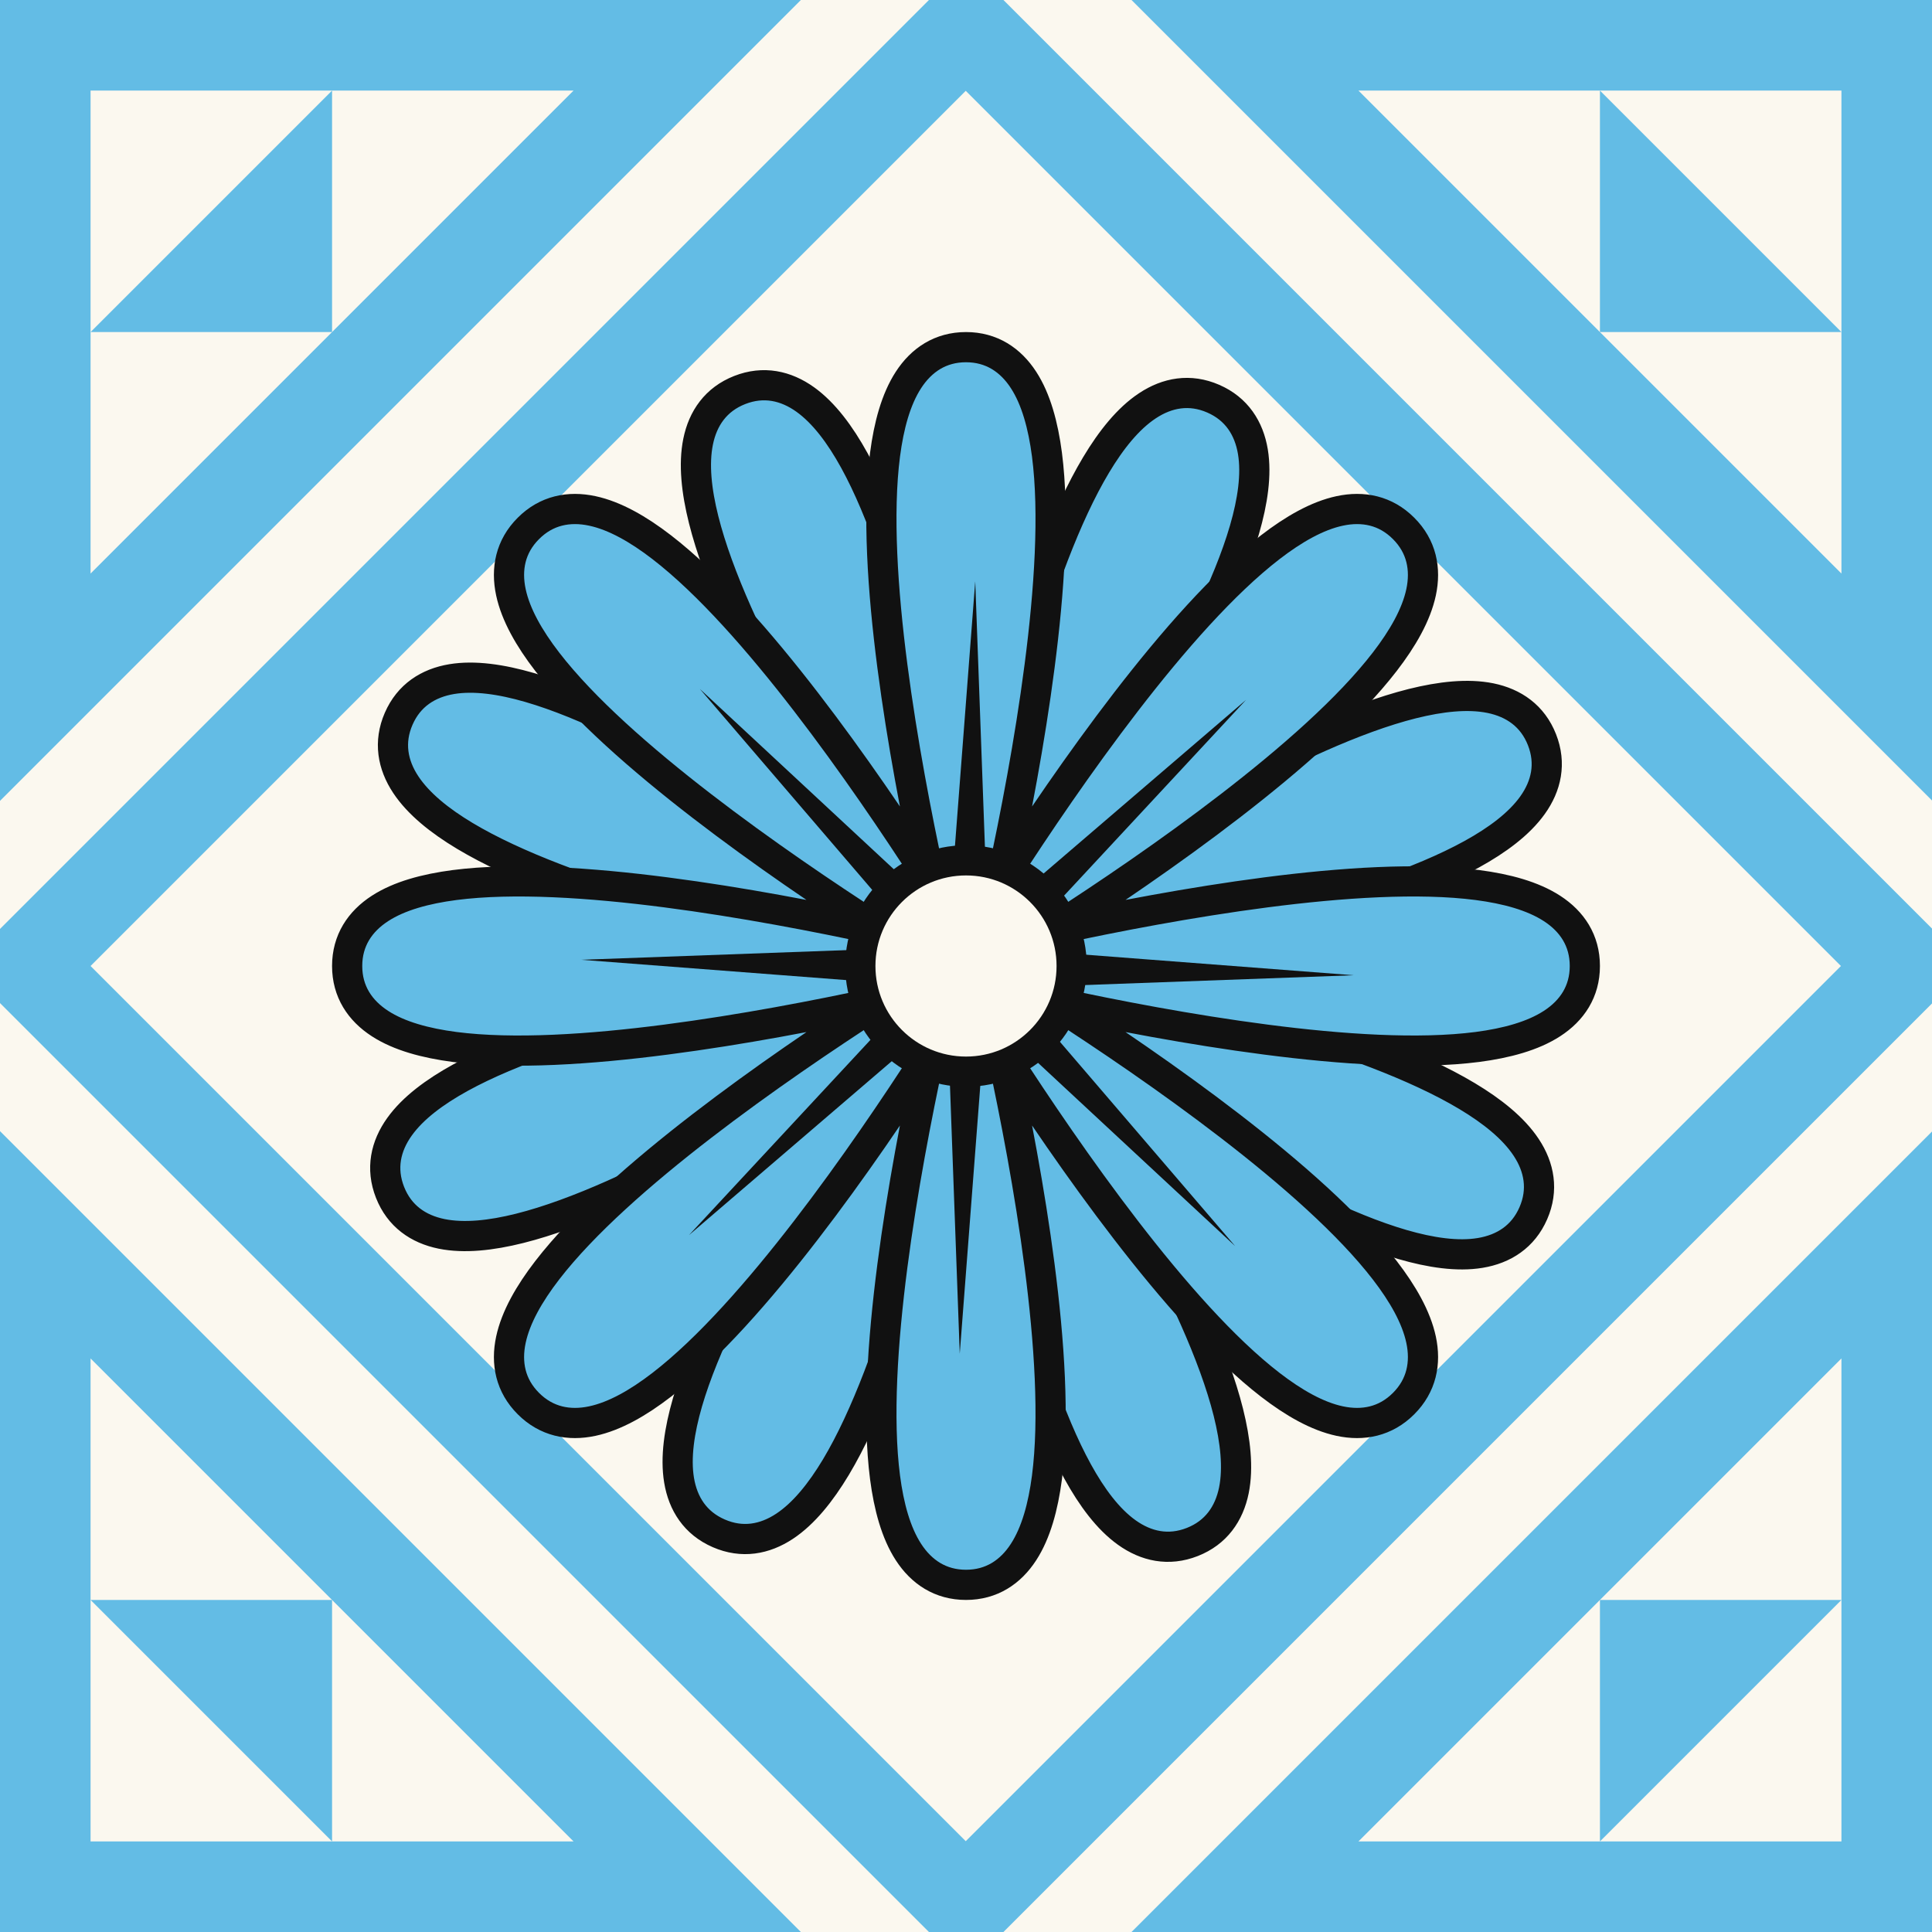
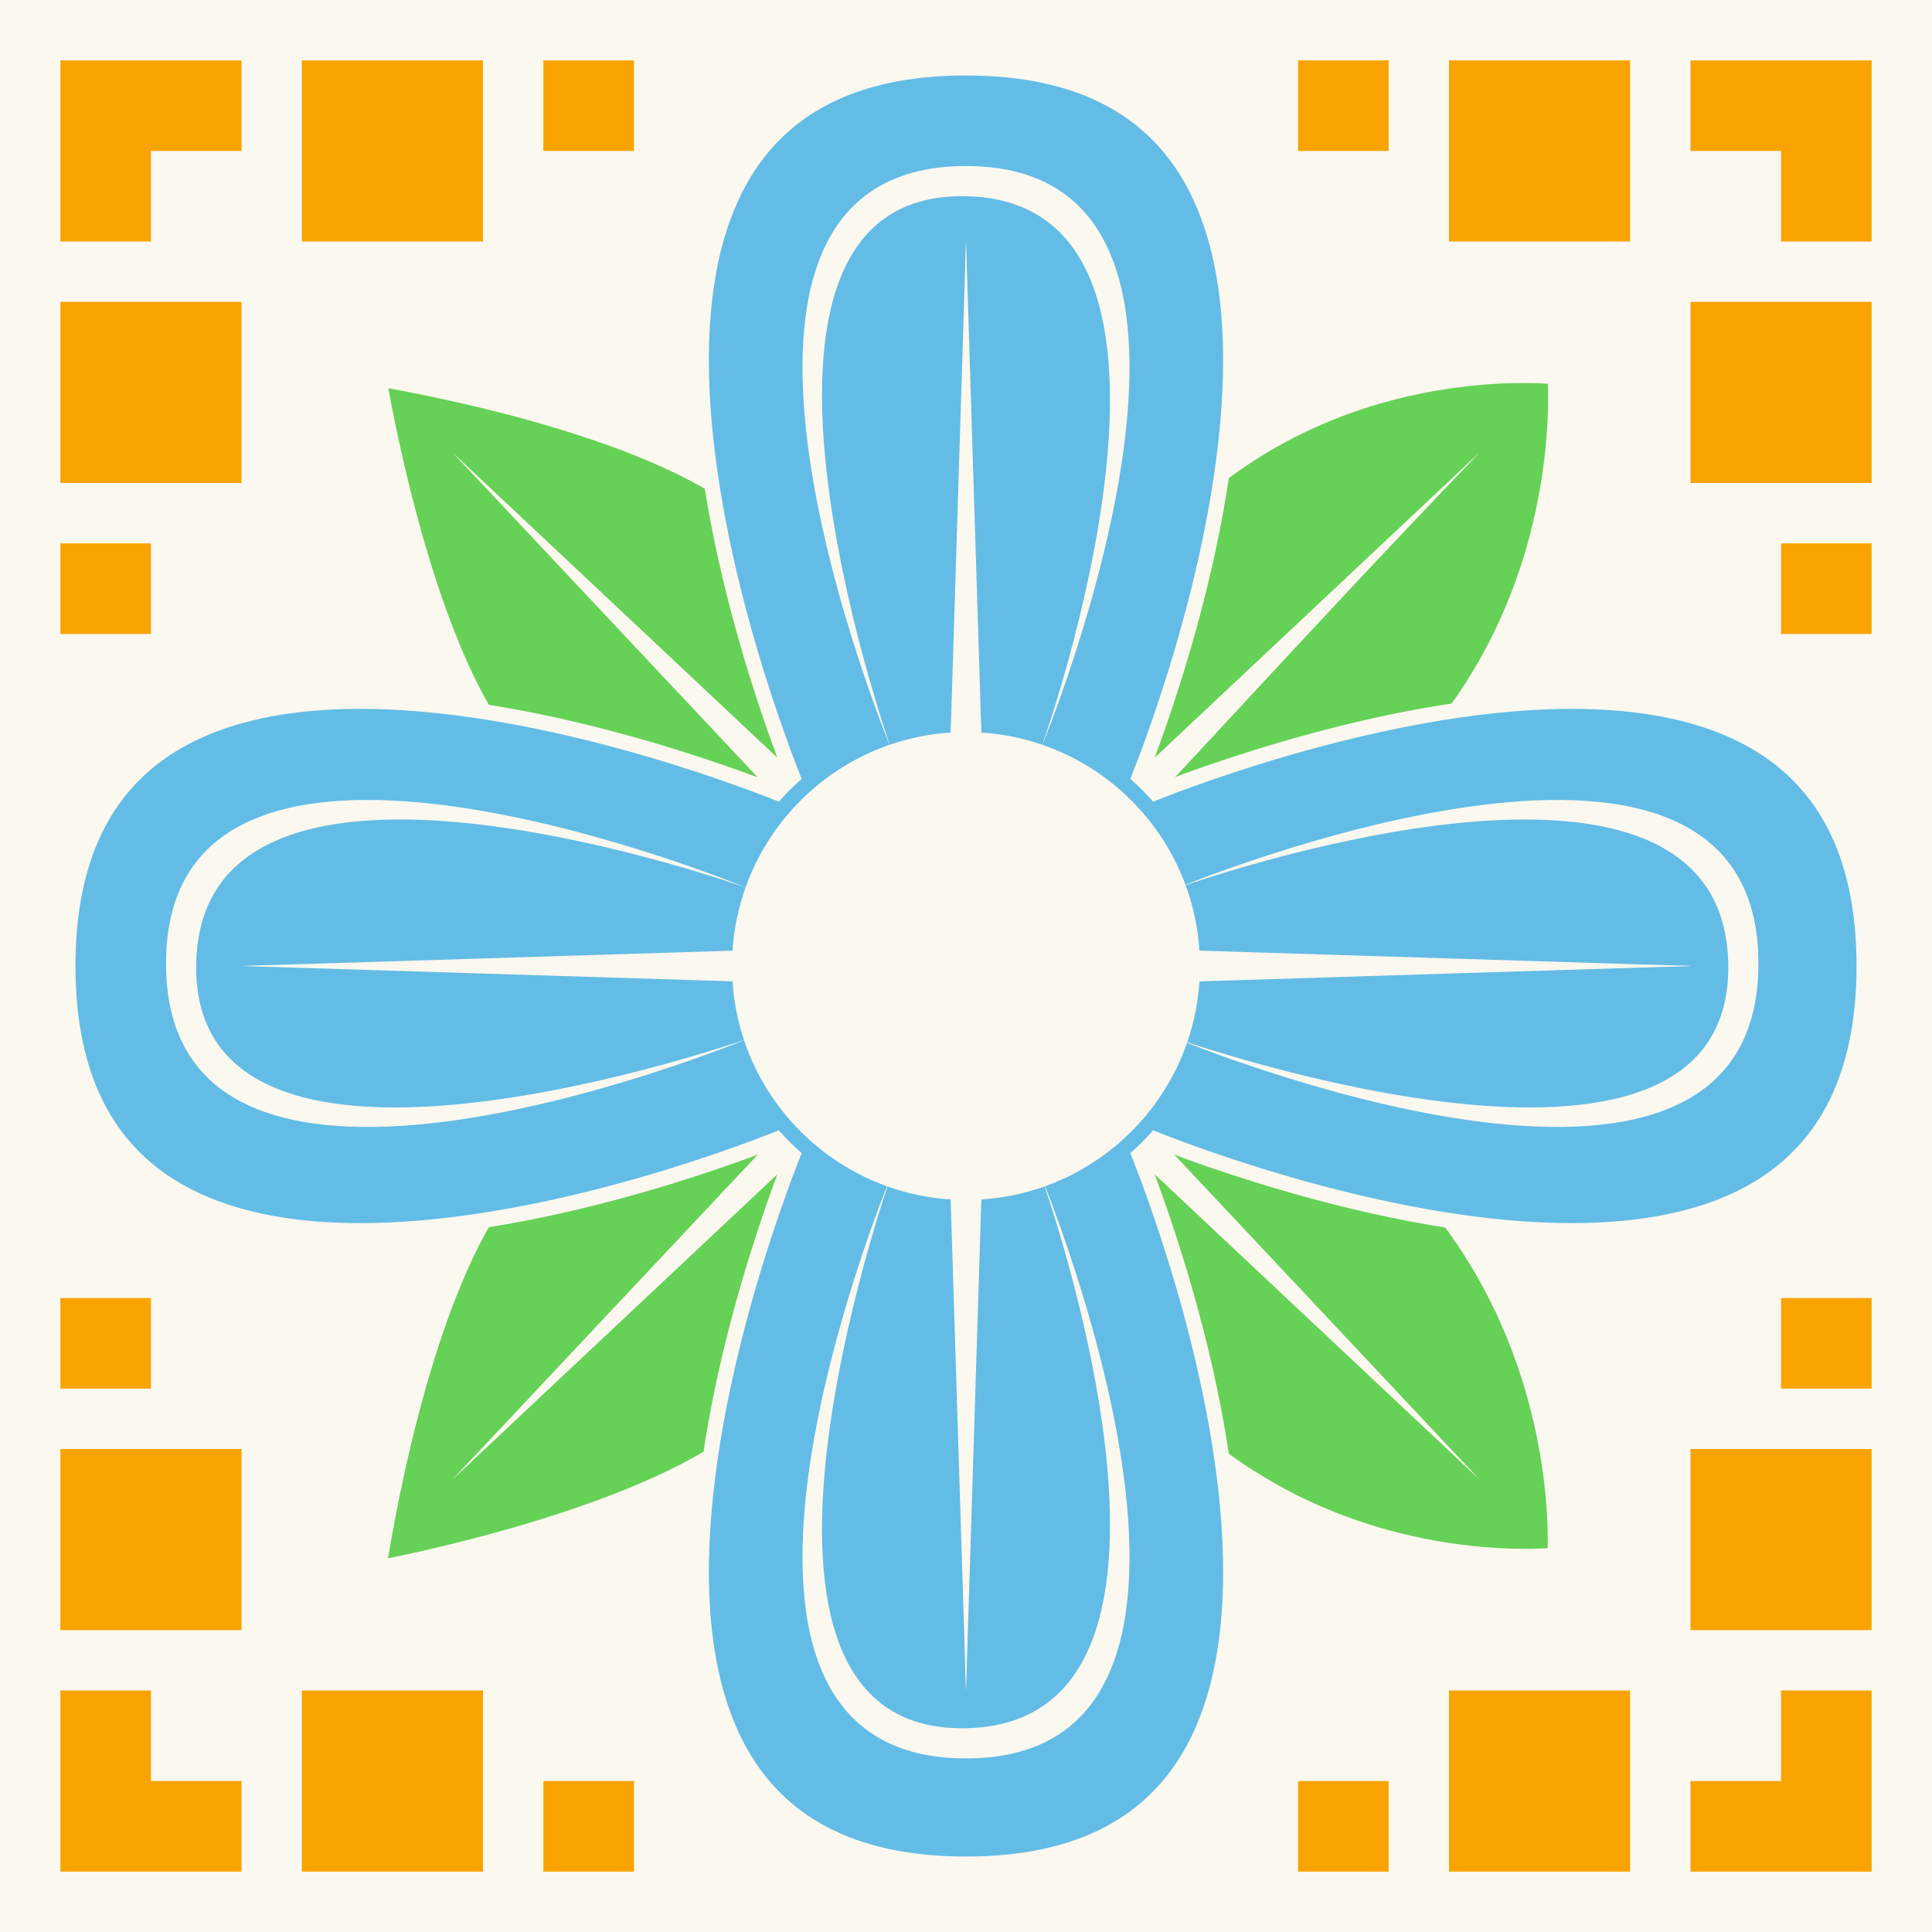
- <svg xmlns="http://www.w3.org/2000/svg" width="64" height="64" viewBox="0 0 64 64" fill="none">
-   <g clip-path="url(#clip0_2741_2092)">
-     <rect width="64" height="64" fill="#63BCE5" />
-     <rect x="-3.349" y="32" width="50" height="50" transform="rotate(-45 -3.34889 32)" fill="#63BCE5" />
-     <rect x="-3.349" y="32" width="50" height="50" transform="rotate(-45 -3.34889 32)" stroke="#FBF8EF" stroke-width="3" />
-     <rect width="41" height="41" transform="translate(3 32) rotate(-45)" fill="#FBF8EF" />
-     <path d="M24.503 12.92C25.29 12.611 26.033 12.774 26.676 13.235C27.294 13.678 27.831 14.399 28.301 15.253C29.245 16.968 30.022 19.406 30.637 21.861C31.255 24.324 31.72 26.843 32.03 28.744C32.04 28.803 32.048 28.862 32.057 28.92C32.069 28.863 32.08 28.805 32.092 28.746C32.471 26.858 33.027 24.357 33.735 21.917C34.439 19.487 35.304 17.079 36.31 15.4C36.811 14.564 37.373 13.863 38.008 13.443C38.667 13.005 39.416 12.869 40.191 13.207C40.965 13.544 41.375 14.186 41.504 14.966C41.628 15.717 41.498 16.607 41.226 17.544C40.681 19.424 39.506 21.696 38.206 23.866C36.901 26.045 35.448 28.155 34.323 29.718C34.288 29.767 34.251 29.815 34.217 29.863C34.266 29.83 34.316 29.796 34.366 29.763C35.969 28.696 38.131 27.322 40.356 26.097C42.573 24.877 44.886 23.785 46.785 23.309C47.731 23.073 48.624 22.975 49.37 23.126C50.145 23.284 50.771 23.717 51.08 24.503C51.389 25.29 51.226 26.033 50.765 26.676C50.322 27.295 49.601 27.831 48.747 28.301C47.032 29.245 44.594 30.022 42.14 30.637C39.677 31.254 37.157 31.719 35.257 32.029C35.197 32.038 35.138 32.047 35.08 32.056C35.138 32.068 35.197 32.078 35.255 32.09C37.143 32.47 39.644 33.026 42.083 33.733C44.513 34.438 46.921 35.304 48.6 36.31C49.436 36.811 50.137 37.373 50.557 38.008C50.994 38.667 51.131 39.416 50.793 40.191C50.456 40.965 49.814 41.376 49.033 41.505C48.283 41.629 47.394 41.498 46.457 41.226C44.577 40.681 42.304 39.506 40.134 38.205C37.956 36.9 35.846 35.447 34.283 34.322C34.234 34.287 34.186 34.252 34.139 34.217C34.171 34.266 34.205 34.315 34.238 34.365C35.305 35.968 36.679 38.13 37.904 40.355C39.124 42.572 40.215 44.886 40.691 46.785C40.927 47.731 41.025 48.624 40.874 49.37C40.716 50.146 40.283 50.771 39.497 51.08C38.71 51.389 37.967 51.226 37.324 50.765C36.705 50.322 36.169 49.601 35.699 48.747C34.755 47.032 33.979 44.593 33.364 42.139C32.746 39.675 32.282 37.156 31.972 35.255C31.962 35.196 31.953 35.138 31.944 35.08C31.932 35.137 31.922 35.196 31.91 35.254C31.531 37.142 30.974 39.643 30.266 42.082C29.561 44.512 28.697 46.92 27.691 48.6C27.189 49.436 26.627 50.137 25.992 50.558C25.332 50.995 24.584 51.131 23.809 50.793C23.034 50.456 22.624 49.814 22.495 49.033C22.371 48.283 22.502 47.393 22.773 46.456C23.319 44.576 24.494 42.304 25.794 40.133C27.1 37.955 28.553 35.845 29.678 34.282C29.713 34.233 29.748 34.185 29.782 34.138C29.734 34.17 29.685 34.204 29.636 34.237C28.032 35.304 25.87 36.679 23.645 37.904C21.428 39.124 19.113 40.215 17.214 40.691C16.269 40.928 15.375 41.025 14.63 40.874C13.854 40.717 13.229 40.283 12.92 39.497C12.611 38.71 12.774 37.967 13.235 37.324C13.678 36.705 14.399 36.169 15.253 35.699C16.968 34.755 19.407 33.979 21.861 33.364C24.325 32.746 26.845 32.282 28.745 31.971C28.805 31.962 28.864 31.952 28.922 31.943C28.864 31.931 28.805 31.921 28.746 31.909C26.858 31.53 24.357 30.974 21.918 30.266C19.488 29.562 17.08 28.697 15.4 27.691C14.564 27.19 13.863 26.627 13.442 25.992C13.005 25.333 12.869 24.584 13.207 23.809C13.544 23.035 14.186 22.625 14.966 22.496C15.717 22.372 16.607 22.502 17.543 22.774C19.424 23.319 21.696 24.494 23.866 25.795C26.045 27.1 28.156 28.552 29.719 29.677C29.767 29.712 29.815 29.747 29.862 29.782C29.829 29.733 29.796 29.684 29.763 29.635C28.696 28.031 27.322 25.869 26.097 23.644C24.877 21.428 23.785 19.114 23.309 17.215C23.072 16.269 22.974 15.376 23.126 14.63C23.283 13.854 23.717 13.229 24.503 12.92Z" fill="#63BCE5" stroke="#111111" />
-     <path d="M32 11.5C32.845 11.5 33.477 11.924 33.907 12.588C34.321 13.226 34.556 14.094 34.682 15.06C34.933 17.002 34.764 19.555 34.438 22.064C34.112 24.583 33.624 27.098 33.218 28.98C33.205 29.039 33.191 29.096 33.179 29.153C33.21 29.104 33.242 29.054 33.274 29.004C34.318 27.386 35.751 25.262 37.301 23.25C38.845 21.246 40.53 19.321 42.081 18.126C42.853 17.531 43.634 17.084 44.378 16.925C45.152 16.759 45.899 16.906 46.496 17.504C47.093 18.101 47.241 18.848 47.075 19.622C46.916 20.366 46.469 21.147 45.874 21.919C44.679 23.47 42.754 25.155 40.75 26.699C38.738 28.25 36.614 29.682 34.996 30.726C34.946 30.758 34.895 30.789 34.846 30.82C34.903 30.808 34.961 30.795 35.02 30.782C36.902 30.376 39.417 29.888 41.935 29.561C44.445 29.236 46.998 29.067 48.94 29.318C49.906 29.444 50.773 29.679 51.412 30.093C52.076 30.523 52.5 31.155 52.5 32C52.5 32.845 52.076 33.477 51.412 33.907C50.773 34.321 49.906 34.556 48.94 34.682C46.998 34.933 44.445 34.764 41.935 34.438C39.417 34.112 36.902 33.624 35.02 33.218C34.961 33.205 34.903 33.191 34.846 33.179C34.895 33.211 34.946 33.242 34.996 33.274C36.614 34.318 38.738 35.751 40.75 37.301C42.754 38.845 44.679 40.53 45.874 42.081C46.469 42.853 46.916 43.634 47.075 44.378C47.241 45.152 47.093 45.899 46.496 46.496C45.899 47.093 45.152 47.241 44.378 47.075C43.634 46.916 42.853 46.469 42.081 45.874C40.53 44.679 38.845 42.754 37.301 40.75C35.751 38.738 34.318 36.614 33.274 34.996C33.242 34.946 33.211 34.895 33.179 34.846C33.191 34.903 33.205 34.961 33.218 35.02C33.624 36.902 34.112 39.417 34.438 41.935C34.764 44.445 34.933 46.998 34.682 48.94C34.556 49.906 34.321 50.773 33.907 51.412C33.477 52.076 32.845 52.5 32 52.5C31.155 52.5 30.523 52.076 30.093 51.412C29.679 50.773 29.444 49.906 29.318 48.94C29.067 46.998 29.236 44.445 29.561 41.935C29.888 39.417 30.376 36.902 30.782 35.02C30.795 34.961 30.808 34.903 30.82 34.846C30.789 34.895 30.758 34.946 30.726 34.996C29.682 36.614 28.25 38.738 26.699 40.75C25.155 42.754 23.47 44.679 21.919 45.874C21.147 46.469 20.366 46.916 19.622 47.075C18.848 47.241 18.101 47.093 17.504 46.496C16.906 45.899 16.759 45.152 16.925 44.378C17.084 43.634 17.531 42.853 18.126 42.081C19.321 40.53 21.246 38.845 23.25 37.301C25.262 35.751 27.386 34.318 29.004 33.274C29.054 33.242 29.104 33.21 29.153 33.179C29.096 33.191 29.039 33.205 28.98 33.218C27.098 33.624 24.583 34.112 22.064 34.438C19.555 34.764 17.002 34.933 15.06 34.682C14.094 34.556 13.226 34.321 12.588 33.907C11.924 33.477 11.5 32.845 11.5 32C11.5 31.155 11.924 30.523 12.588 30.093C13.226 29.679 14.094 29.444 15.06 29.318C17.002 29.067 19.555 29.236 22.064 29.561C24.583 29.888 27.098 30.376 28.98 30.782C29.039 30.795 29.096 30.808 29.153 30.82C29.104 30.789 29.054 30.758 29.004 30.726C27.386 29.682 25.262 28.25 23.25 26.699C21.246 25.155 19.321 23.47 18.126 21.919C17.531 21.147 17.084 20.366 16.925 19.622C16.759 18.848 16.906 18.101 17.504 17.504C18.101 16.906 18.848 16.759 19.622 16.925C20.366 17.084 21.147 17.531 21.919 18.126C23.47 19.321 25.155 21.246 26.699 23.25C28.25 25.262 29.682 27.386 30.726 29.004C30.758 29.054 30.789 29.104 30.82 29.153C30.808 29.096 30.795 29.039 30.782 28.98C30.376 27.098 29.888 24.583 29.561 22.064C29.236 19.555 29.067 17.002 29.318 15.06C29.444 14.094 29.679 13.226 30.093 12.588C30.523 11.924 31.155 11.5 32 11.5Z" fill="#63BCE5" stroke="#111111" />
-     <path d="M32.306 19.256L32.717 30.526L41.277 23.184L33.599 31.444L44.843 32.306L33.573 32.717L40.915 41.278L32.655 33.599L31.793 44.844L31.382 33.574L22.822 40.916L30.5 32.656L19.256 31.794L30.526 31.383L23.184 22.822L31.444 30.501L32.306 19.256Z" fill="#111111" />
-     <rect x="28.5" y="28.5" width="7" height="7" rx="3.5" fill="#FBF8EF" stroke="#111111" />
-     <path d="M61 45V61H45L61 45Z" fill="#FBF8EF" />
-     <path d="M45 3H61V19L45 3Z" fill="#FBF8EF" />
-     <path d="M19 3H3V19L19 3Z" fill="#FBF8EF" />
-     <path d="M19 61H3V45L19 61Z" fill="#FBF8EF" />
-     <path d="M3 53H11V61L3 53Z" fill="#63BCE5" />
-     <path d="M11 3V11H3L11 3Z" fill="#63BCE5" />
-     <path d="M61 11L53 11V3L61 11Z" fill="#63BCE5" />
-     <path d="M53 61V53H61L53 61Z" fill="#63BCE5" />
+ <svg xmlns="http://www.w3.org/2000/svg" width="128" height="128" viewBox="0 0 128 128" fill="none">
+   <g clip-path="url(#clip0_2811_202)">
+     <path d="M128 0L0 0L0 128H128V0Z" fill="#FBF8EF" />
+     <path d="M101.35 24.879C102.015 24.888 102.541 24.918 102.898 24.945C102.945 24.949 102.989 24.954 103.029 24.957C103.032 25.002 103.037 25.05 103.039 25.102C103.057 25.467 103.072 26.005 103.064 26.686C103.049 28.049 102.938 29.984 102.555 32.262C101.812 36.677 100.053 42.364 96.007 47.677L95.608 48.19C92.931 51.563 88.956 55.416 85.636 58.435C83.978 59.943 82.49 61.238 81.415 62.156C80.878 62.615 80.444 62.98 80.145 63.23C79.996 63.354 79.88 63.451 79.802 63.516C79.763 63.548 79.733 63.572 79.713 63.589C79.703 63.597 79.695 63.603 79.69 63.607C79.688 63.609 79.686 63.611 79.685 63.612L79.684 63.613H79.683L79.221 63.992L79.676 64.381L79.677 64.382C79.678 64.383 79.68 64.385 79.683 64.387C79.688 64.391 79.695 64.398 79.705 64.406C79.725 64.423 79.755 64.449 79.794 64.482C79.872 64.55 79.988 64.65 80.137 64.779C80.435 65.039 80.869 65.417 81.405 65.894C82.479 66.846 83.967 68.188 85.623 69.748C88.734 72.678 92.423 76.358 95.087 79.653L95.606 80.307C99.832 85.74 101.682 91.533 102.475 95.974C102.871 98.193 103.002 100.071 103.034 101.392C103.05 102.051 103.043 102.571 103.03 102.925C103.029 102.966 103.026 103.005 103.024 103.042C102.987 103.045 102.948 103.05 102.906 103.053C102.553 103.078 102.033 103.105 101.374 103.112C100.055 103.126 98.178 103.057 95.96 102.723C91.662 102.075 86.097 100.435 80.817 96.494L80.307 96.106C76.855 93.421 72.88 89.323 69.755 85.88C68.195 84.161 66.853 82.611 65.9 81.491C65.424 80.931 65.045 80.479 64.786 80.167C64.657 80.011 64.557 79.89 64.489 79.809C64.456 79.768 64.43 79.737 64.413 79.716L64.389 79.686L64.388 79.685L63.977 79.181L63.596 79.706L63.595 79.708C63.594 79.709 63.592 79.711 63.59 79.714C63.586 79.719 63.58 79.728 63.572 79.738C63.556 79.76 63.532 79.792 63.501 79.835C63.438 79.92 63.344 80.046 63.222 80.209C62.977 80.534 62.619 81.005 62.166 81.585C61.259 82.746 59.971 84.345 58.449 86.095C55.587 89.385 51.927 93.177 48.427 95.612L47.728 96.08C43.725 98.667 37.913 100.651 33.063 101.991C30.646 102.659 28.481 103.164 26.921 103.501C26.152 103.667 25.531 103.793 25.099 103.878C25.099 103.876 25.099 103.875 25.1 103.873C25.17 103.422 25.276 102.767 25.421 101.954C25.71 100.328 26.15 98.072 26.754 95.553C27.928 90.656 29.71 84.817 32.183 80.661L32.425 80.265C34.72 76.577 38.675 72.617 42.085 69.56C43.785 68.036 45.34 66.745 46.47 65.835C47.035 65.38 47.494 65.021 47.81 64.775C47.969 64.653 48.092 64.558 48.175 64.495C48.216 64.464 48.248 64.44 48.269 64.424C48.279 64.416 48.287 64.41 48.292 64.406C48.294 64.404 48.297 64.402 48.298 64.401L48.3 64.4L48.833 64L48.3 63.601V63.6L48.299 63.599C48.298 63.598 48.295 63.597 48.293 63.595C48.288 63.591 48.279 63.585 48.269 63.577C48.248 63.561 48.216 63.536 48.175 63.505C48.092 63.442 47.969 63.347 47.81 63.225C47.494 62.979 47.036 62.62 46.472 62.165C45.342 61.255 43.787 59.964 42.087 58.44C38.891 55.573 35.215 51.913 32.874 48.43L32.424 47.735C29.918 43.718 28.059 37.907 26.823 33.062C26.207 30.646 25.749 28.484 25.445 26.927C25.296 26.159 25.183 25.539 25.108 25.107C25.541 25.181 26.163 25.292 26.933 25.439C28.492 25.739 30.657 26.192 33.073 26.805C37.771 27.996 43.37 29.778 47.352 32.188L47.732 32.423C51.46 34.779 55.42 38.857 58.467 42.376C59.985 44.13 61.269 45.736 62.172 46.902C62.623 47.486 62.98 47.959 63.223 48.286C63.344 48.45 63.437 48.576 63.5 48.662C63.531 48.705 63.554 48.738 63.57 48.76C63.578 48.771 63.585 48.779 63.589 48.784C63.591 48.787 63.592 48.789 63.593 48.79L63.594 48.792L63.983 49.333L64.394 48.809L64.395 48.807C64.397 48.805 64.397 48.803 64.399 48.801C64.404 48.795 64.411 48.787 64.419 48.776C64.436 48.755 64.46 48.723 64.493 48.682C64.559 48.598 64.658 48.474 64.785 48.315C65.04 47.995 65.413 47.532 65.883 46.958C66.823 45.811 68.15 44.222 69.699 42.457C72.609 39.141 76.285 35.223 79.644 32.434L80.311 31.892C85.659 27.641 91.444 25.916 95.899 25.255C98.126 24.924 100.018 24.86 101.35 24.879Z" fill="#65D157" stroke="#FBF8EF" />
+     <path d="M97.941 30.058L64.707 64.706L30.059 97.941L63.293 63.292L97.941 30.058Z" fill="#FBF8EF" />
+     <path d="M62.947 62.932L98 30C85.021 43.531 78.047 51.522 65.068 65.053L65.053 65.068L30 98L62.932 62.947L62.947 62.932ZM47.037 80.963L64.353 64.353L80.963 47.037L63.646 63.646L47.037 80.963Z" fill="#FBF8EF" />
+     <path d="M30.059 30.058L64.707 63.292L97.941 97.94L63.293 64.706L30.059 30.058Z" fill="#FBF8EF" />
+     <path d="M62.932 65.053L30 30L65.053 62.931L65.068 62.947L98 98L62.947 65.068L62.932 65.053ZM80.963 80.963L64.353 63.647L47.037 47.037L63.647 64.353L80.963 80.963Z" fill="#FBF8EF" />
+     <path d="M116.2 49.111C120.413 51.523 123.314 55.865 123.491 63.273L123.5 64C123.5 71.853 120.549 76.399 116.2 78.889C111.802 81.406 105.885 81.874 99.878 81.336C93.885 80.799 87.881 79.267 83.367 77.867C81.112 77.167 79.233 76.501 77.919 76.01C77.262 75.764 76.746 75.562 76.395 75.423C76.22 75.353 76.085 75.298 75.995 75.261C75.951 75.243 75.917 75.23 75.894 75.22C75.883 75.216 75.874 75.212 75.869 75.21C75.866 75.209 75.864 75.208 75.863 75.207L75.861 75.206C75.861 75.206 75.859 75.212 75.667 75.666L75.861 75.206L74.731 74.73L75.206 75.861L75.207 75.863C75.207 75.864 75.208 75.866 75.209 75.868C75.212 75.874 75.216 75.882 75.22 75.894C75.23 75.916 75.244 75.95 75.262 75.995C75.299 76.085 75.353 76.22 75.423 76.395C75.563 76.746 75.765 77.262 76.01 77.919C76.501 79.233 77.166 81.112 77.866 83.367C79.267 87.881 80.799 93.885 81.336 99.878C81.874 105.885 81.406 111.802 78.889 116.199C76.399 120.549 71.853 123.5 64 123.5C56.148 123.5 51.601 120.549 49.111 116.2C46.594 111.802 46.126 105.885 46.664 99.878C47.202 93.886 48.733 87.881 50.134 83.367C50.834 81.112 51.5 79.233 51.99 77.919C52.236 77.262 52.437 76.746 52.576 76.395C52.646 76.22 52.701 76.086 52.738 75.996L52.791 75.869C52.792 75.866 52.793 75.864 52.793 75.863L52.793 75.861C52.791 75.86 52.758 75.847 52.332 75.667L52.794 75.861L53.269 74.731L52.139 75.206L52.308 75.61C52.139 75.206 52.139 75.206 52.138 75.206L52.138 75.207C52.136 75.207 52.134 75.209 52.131 75.21C52.126 75.212 52.117 75.215 52.106 75.219C52.084 75.229 52.05 75.243 52.005 75.261C51.915 75.298 51.78 75.353 51.605 75.423C51.254 75.563 50.738 75.764 50.081 76.009C48.767 76.5 46.888 77.167 44.632 77.867C40.118 79.268 34.114 80.799 28.122 81.336C22.116 81.874 16.199 81.406 11.801 78.889C7.587 76.477 4.686 72.135 4.509 64.726L4.5 64C4.5 56.147 7.451 51.6 11.8 49.111C16.198 46.593 22.115 46.125 28.122 46.664C34.114 47.201 40.118 48.732 44.632 50.133C46.888 50.833 48.767 51.499 50.081 51.99C50.738 52.235 51.254 52.437 51.605 52.576C51.78 52.646 51.914 52.701 52.004 52.738C52.049 52.757 52.083 52.77 52.105 52.779C52.117 52.784 52.126 52.788 52.131 52.79L52.139 52.793L53.27 53.269L52.794 52.138L52.793 52.137L52.78 52.105C52.771 52.083 52.757 52.049 52.738 52.004C52.701 51.914 52.646 51.78 52.576 51.604C52.437 51.253 52.235 50.738 51.99 50.081C51.499 48.767 50.833 46.888 50.133 44.633C48.733 40.118 47.201 34.114 46.664 28.122C46.126 22.115 46.593 16.198 49.11 11.801C51.522 7.587 55.864 4.687 63.272 4.509L63.998 4.5C71.851 4.5 76.398 7.451 78.888 11.801C81.405 16.198 81.873 22.116 81.335 28.122C80.798 34.114 79.267 40.119 77.866 44.633C77.167 46.888 76.501 48.767 76.01 50.081C75.765 50.738 75.563 51.254 75.423 51.605C75.353 51.78 75.299 51.914 75.262 52.005C75.244 52.049 75.23 52.084 75.22 52.106C75.216 52.117 75.212 52.125 75.21 52.13C75.209 52.133 75.208 52.136 75.207 52.138L75.206 52.138L74.731 53.269L75.861 52.793L75.863 52.793C75.865 52.792 75.867 52.791 75.869 52.791C75.875 52.788 75.883 52.784 75.894 52.779C75.917 52.77 75.951 52.756 75.996 52.737C76.086 52.701 76.22 52.646 76.395 52.576C76.746 52.436 77.262 52.235 77.919 51.99C79.234 51.499 81.113 50.833 83.368 50.133C87.882 48.733 93.886 47.201 99.879 46.664C105.885 46.126 111.802 46.593 116.2 49.111Z" fill="#63BCE5" stroke="#FBF8EF" />
+     <path d="M64 48C72.837 48 80 55.163 80 64C80 72.837 72.837 80 64 80C55.163 80 48 72.837 48 64C48 55.163 55.163 48 64 48Z" fill="#FBF8EF" stroke="#63BCE5" />
+     <path d="M112 64L64 65L16 64L64 63L112 64Z" fill="#FBF8EF" />
+     <path d="M64.011 62.5L112.011 64L64.011 65.5H63.989L16 64H15.989L63.989 62.5H64.011ZM40.011 64L64 64.499L87.989 64L64 63.5L40.011 64Z" fill="#FBF8EF" />
+     <path d="M64 16L65 64L64 112L63 64L64 16Z" fill="#FBF8EF" />
+     <path d="M62.5 63.989L64 15.989L65.5 63.989V64.011L64 112.011L62.5 64.011V63.989ZM64 87.989L64.499 64L64 40.011L63.5 64L64 87.989Z" fill="#FBF8EF" />
+     <path d="M69 49.5C69 49.5 82 13.369 64 13C46 12.63 59 49.5 59 49.5C59 49.5 43 11 64 11C85 11 69 49.5 69 49.5Z" fill="#FBF8EF" />
+     <path d="M69 78C69 78 82 114.131 64 114.5C46 114.87 59 78 59 78C59 78 43 116.5 64 116.5C85 116.5 69 78 69 78Z" fill="#FBF8EF" />
+     <path d="M78 58.832C78 58.832 114.131 45.832 114.501 63.832C114.87 81.832 78 68.832 78 68.832C78 68.832 116.5 84.832 116.5 63.832C116.501 42.832 78 58.832 78 58.832Z" fill="#FBF8EF" />
+     <path d="M49.5 58.832C49.5 58.832 13.369 45.832 13 63.832C12.63 81.832 49.5 68.832 49.5 68.832C49.5 68.832 11 84.832 11 63.832C11 42.832 49.5 58.832 49.5 58.832Z" fill="#FBF8EF" />
+     <rect x="4" y="96" width="12" height="12" fill="#F8A300" />
+     <rect width="12" height="12" transform="matrix(-1 0 0 1 124 96)" fill="#F8A300" />
+     <rect x="124" y="32" width="12" height="12" transform="rotate(180 124 32)" fill="#F8A300" />
+     <rect width="12" height="12" transform="matrix(1 0 0 -1 4 32)" fill="#F8A300" />
+     <rect x="4" y="86" width="6" height="6" fill="#F8A300" />
+     <rect width="6" height="6" transform="matrix(-1 0 0 1 124 86)" fill="#F8A300" />
+     <rect x="124" y="42" width="6" height="6" transform="rotate(180 124 42)" fill="#F8A300" />
+     <rect width="6" height="6" transform="matrix(1 0 0 -1 4 42)" fill="#F8A300" />
+     <rect x="36" y="118" width="6" height="6" fill="#F8A300" />
+     <rect width="6" height="6" transform="matrix(-1 0 0 1 92 118)" fill="#F8A300" />
+     <rect x="92" y="10" width="6" height="6" transform="rotate(180 92 10)" fill="#F8A300" />
+     <rect width="6" height="6" transform="matrix(1 0 0 -1 36 10)" fill="#F8A300" />
+     <rect x="20" y="112" width="12" height="12" fill="#F8A300" />
+     <rect width="12" height="12" transform="matrix(-1 0 0 1 108 112)" fill="#F8A300" />
+     <rect x="108" y="16" width="12" height="12" transform="rotate(180 108 16)" fill="#F8A300" />
+     <rect width="12" height="12" transform="matrix(1 0 0 -1 20 16)" fill="#F8A300" />
+     <path d="M4 112H10V118H16V124H4V112Z" fill="#F8A300" />
+     <path d="M124 112H118V118H112V124H124V112Z" fill="#F8A300" />
+     <path d="M124 16H118V10H112V4H124V16Z" fill="#F8A300" />
+     <path d="M4 16H10V10H16V4H4V16Z" fill="#F8A300" />
  </g>
  <defs>
-     <clipPath id="clip0_2741_2092">
-       <rect width="64" height="64" fill="white" />
+     <clipPath id="clip0_2811_202">
+       <rect width="128" height="128" fill="white" />
    </clipPath>
  </defs>
</svg>
